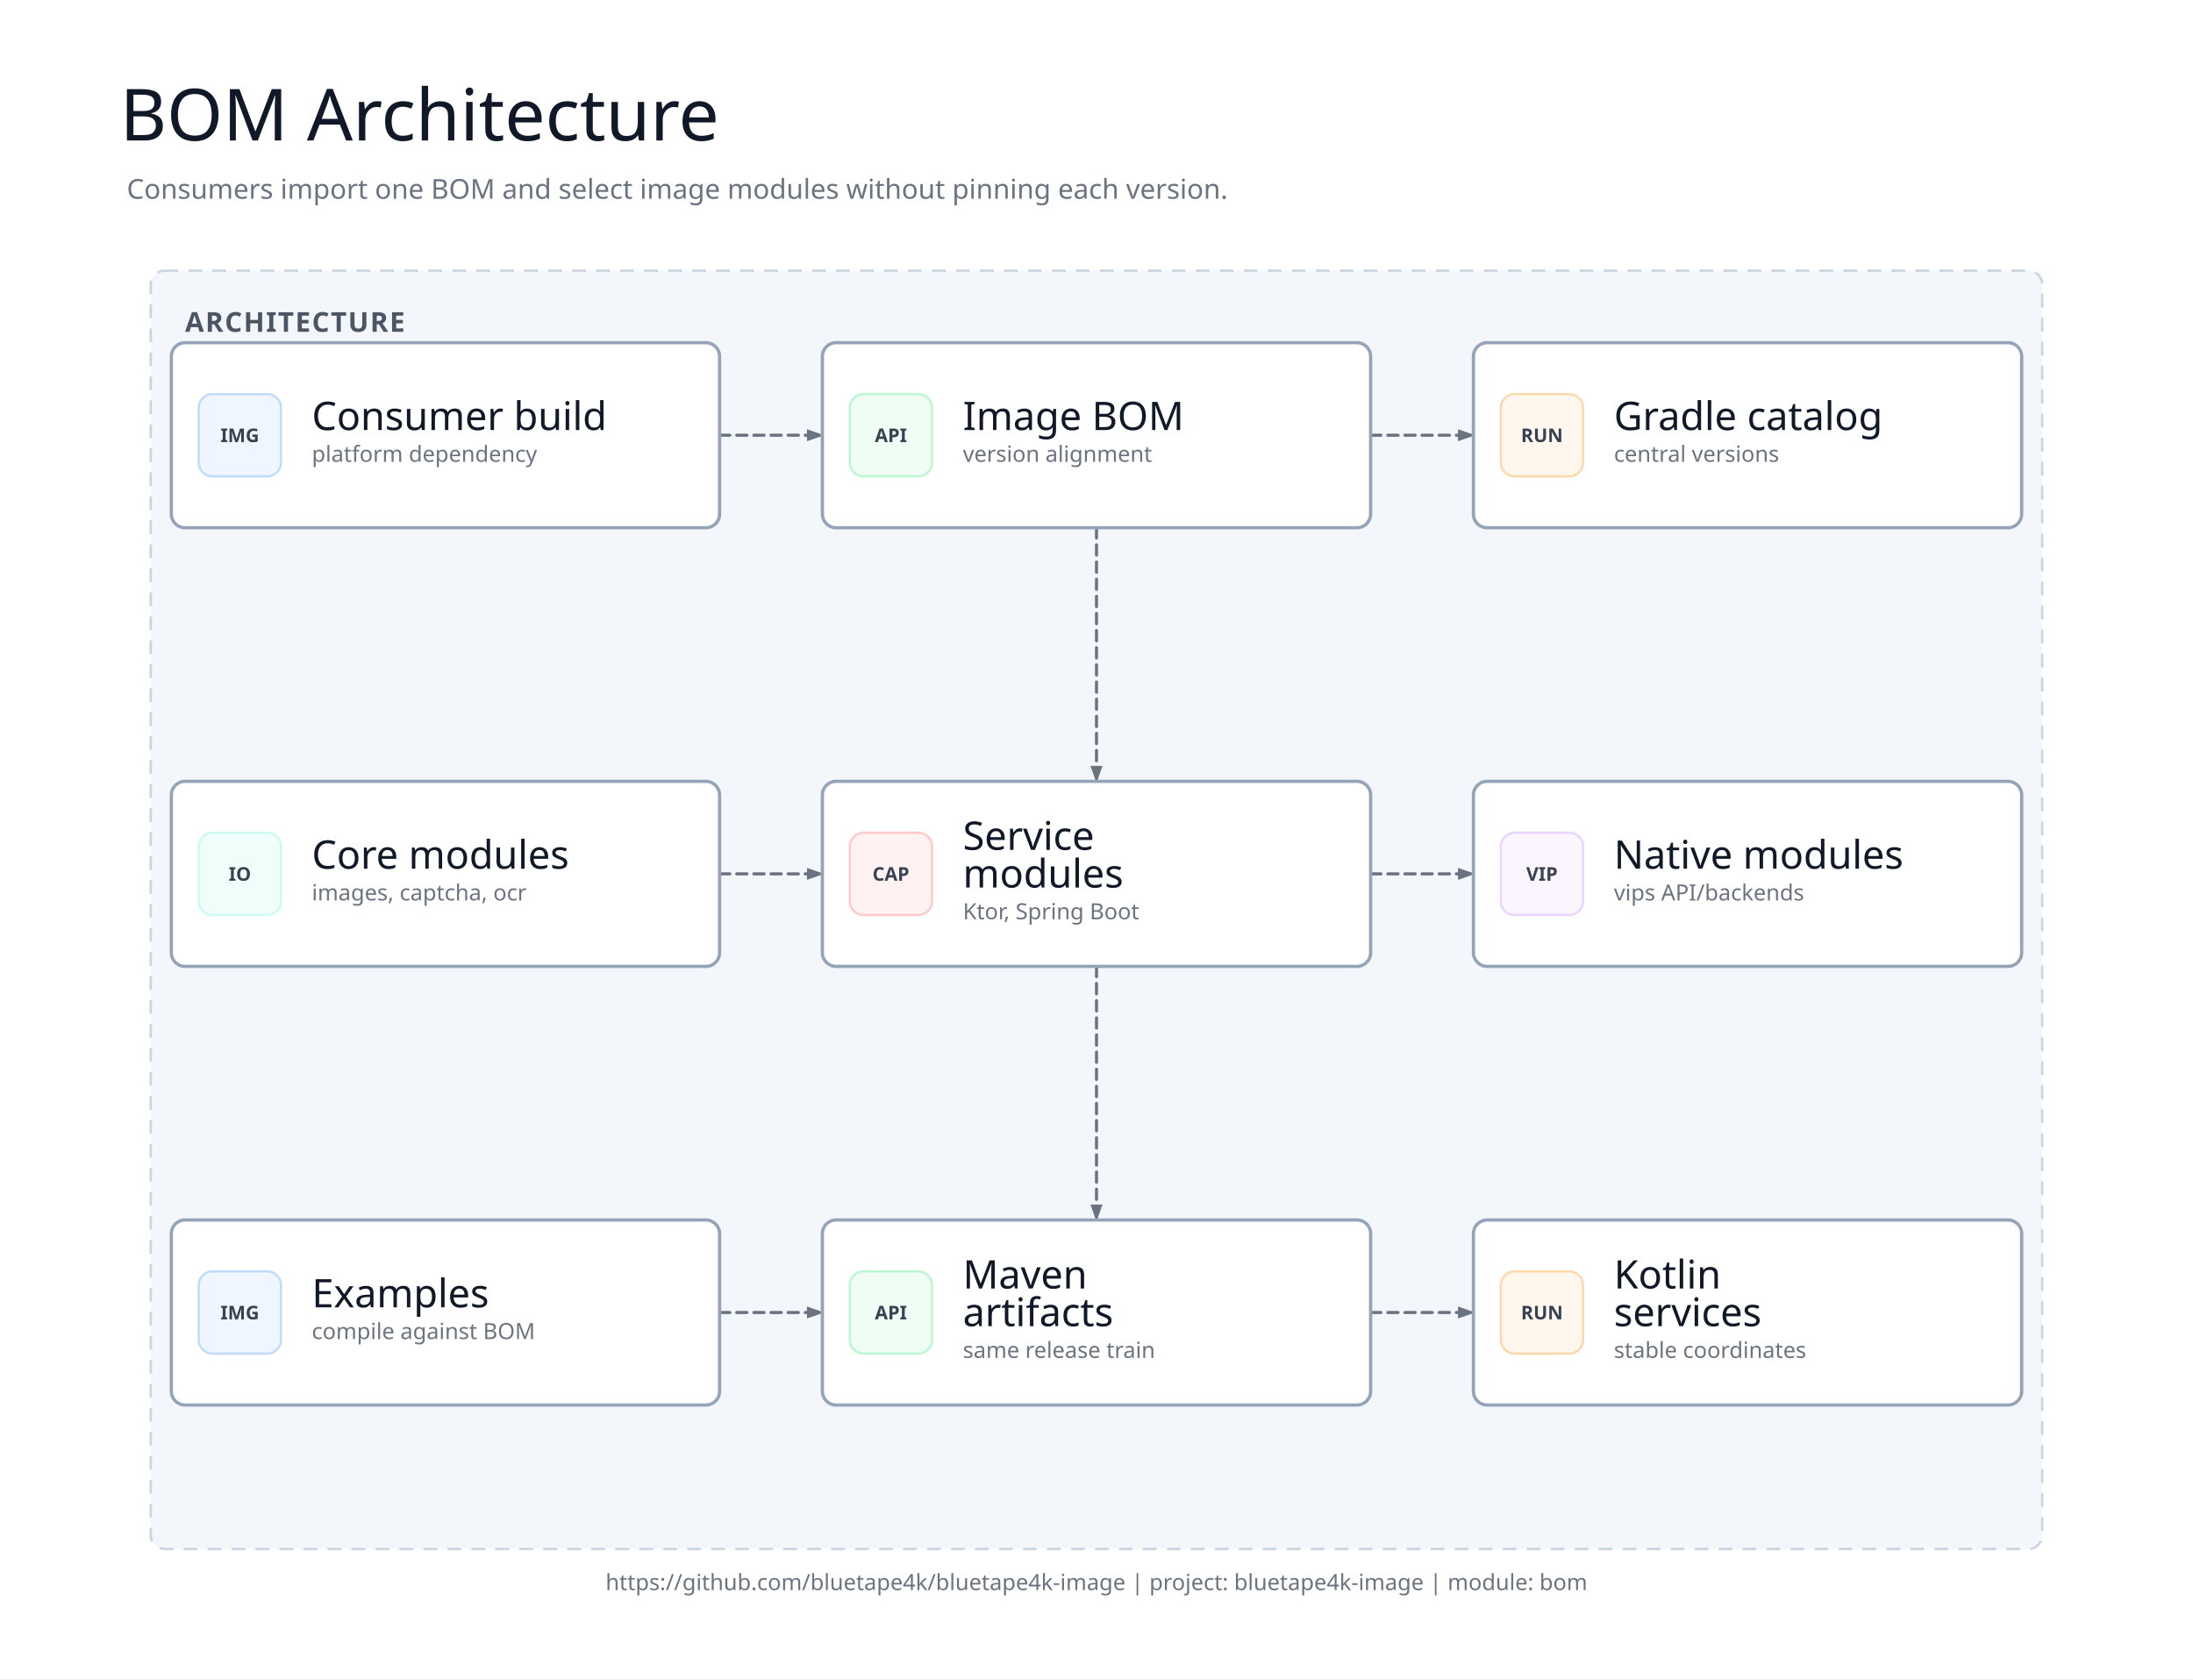
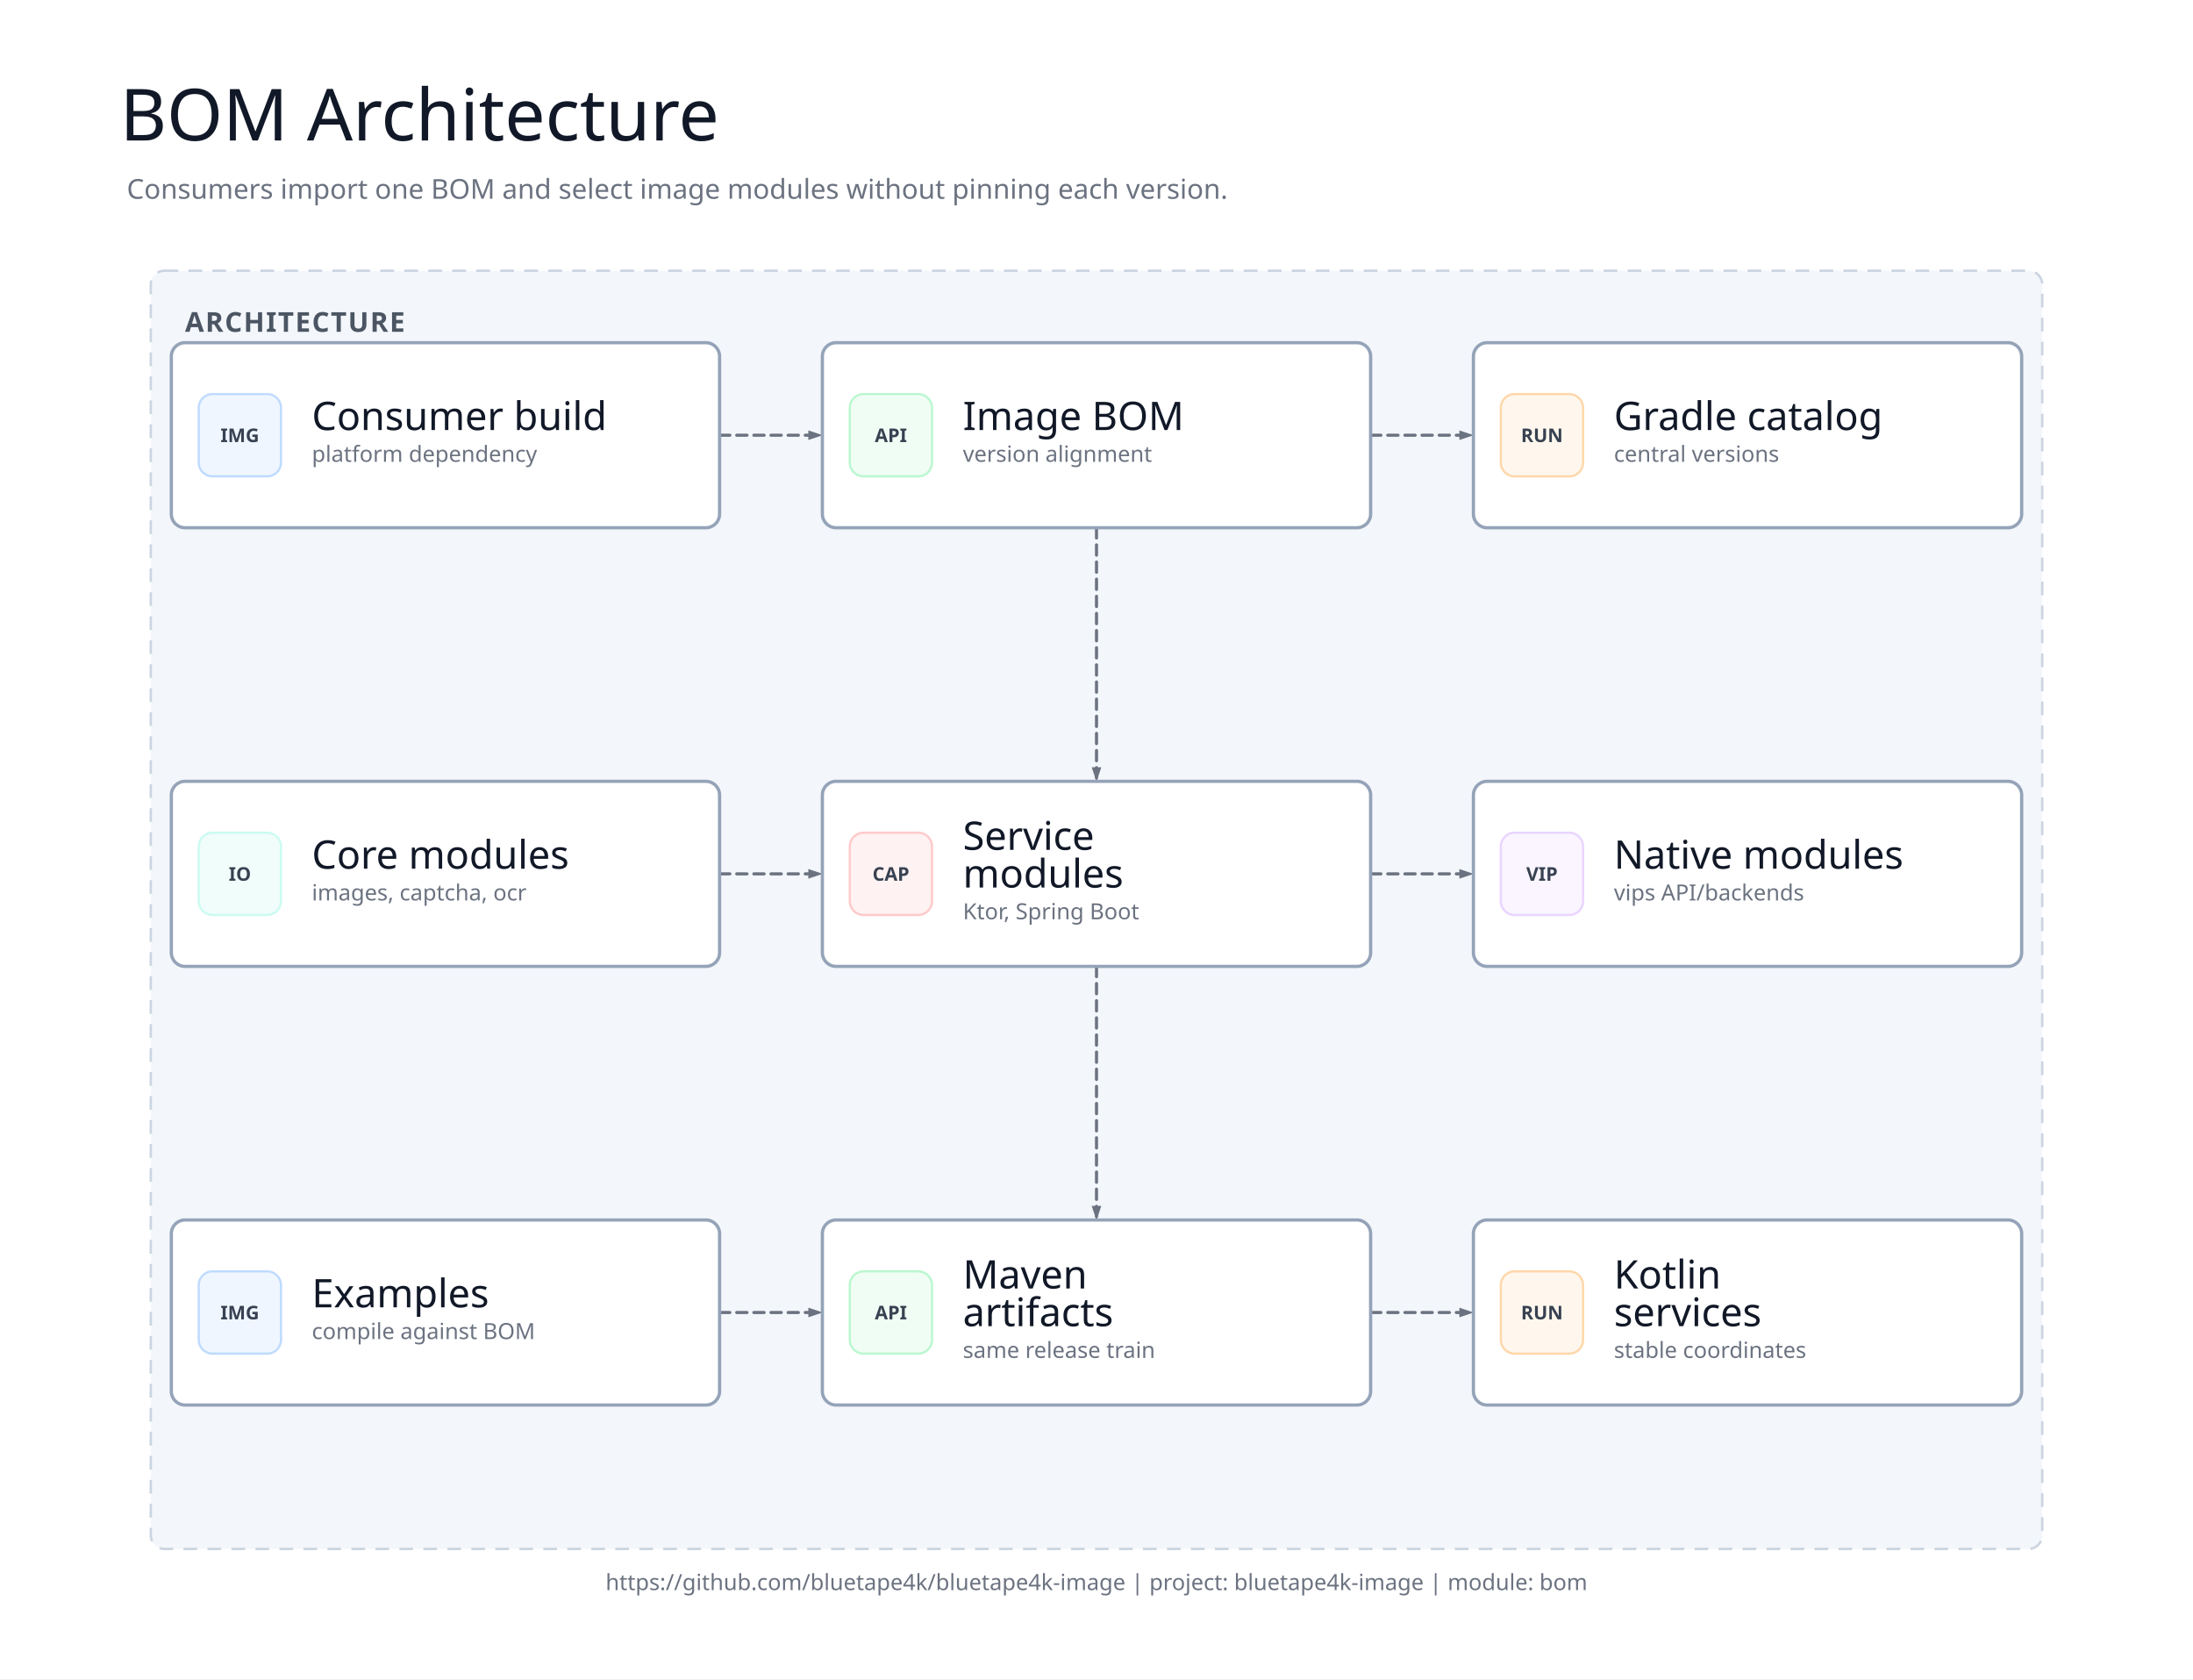
<svg xmlns="http://www.w3.org/2000/svg" width="1280" height="980" viewBox="0 0 1280 980" role="img" aria-label="BOM Architecture">
  <defs>
-     <marker markerUnits="userSpaceOnUse" id="arrow-blue" markerWidth="10" markerHeight="7" refX="9" refY="3.5" orient="auto">
-       <polygon points="0 0, 10 3.5, 0 7" fill="#2563eb" stroke="#2563eb" stroke-width="0" stroke-dasharray="none" style="stroke-dasharray:none" />
+     <marker markerUnits="userSpaceOnUse" id="arrow-blue" markerWidth="10" markerHeight="10" refX="9" refY="3.5" orient="auto" viewBox="0 0 10 7" data-role="secondary" data-tip-direction="positive-x">
+       <path d="M 0.8 0.7 L 9.2 3.5 L 0.8 6.3 Z" fill="#2563eb" stroke="#2563eb" stroke-width="0" stroke-dasharray="none" />
    </marker>
-     <marker markerUnits="userSpaceOnUse" id="arrow-green" markerWidth="10" markerHeight="7" refX="9" refY="3.5" orient="auto">
-       <polygon points="0 0, 10 3.5, 0 7" fill="#16a34a" stroke="#16a34a" stroke-width="0" stroke-dasharray="none" style="stroke-dasharray:none" />
+     <marker markerUnits="userSpaceOnUse" id="arrow-green" markerWidth="10" markerHeight="10" refX="9" refY="3.5" orient="auto" viewBox="0 0 10 7" data-role="secondary" data-tip-direction="positive-x">
+       <path d="M 0.8 0.7 L 9.2 3.5 L 0.8 6.3 Z" fill="#16a34a" stroke="#16a34a" stroke-width="0" stroke-dasharray="none" />
    </marker>
-     <marker markerUnits="userSpaceOnUse" id="arrow-orange" markerWidth="10" markerHeight="7" refX="9" refY="3.5" orient="auto">
-       <polygon points="0 0, 10 3.5, 0 7" fill="#ea580c" stroke="#ea580c" stroke-width="0" stroke-dasharray="none" style="stroke-dasharray:none" />
+     <marker markerUnits="userSpaceOnUse" id="arrow-orange" markerWidth="10" markerHeight="10" refX="9" refY="3.5" orient="auto" viewBox="0 0 10 7" data-role="secondary" data-tip-direction="positive-x">
+       <path d="M 0.8 0.7 L 9.2 3.5 L 0.8 6.3 Z" fill="#ea580c" stroke="#ea580c" stroke-width="0" stroke-dasharray="none" />
    </marker>
-     <marker markerUnits="userSpaceOnUse" id="arrow-purple" markerWidth="10" markerHeight="7" refX="9" refY="3.5" orient="auto">
-       <polygon points="0 0, 10 3.5, 0 7" fill="#9333ea" stroke="#9333ea" stroke-width="0" stroke-dasharray="none" style="stroke-dasharray:none" />
+     <marker markerUnits="userSpaceOnUse" id="arrow-purple" markerWidth="10" markerHeight="10" refX="9" refY="3.5" orient="auto" viewBox="0 0 10 7" data-role="secondary" data-tip-direction="positive-x">
+       <path d="M 0.8 0.7 L 9.2 3.5 L 0.8 6.3 Z" fill="#9333ea" stroke="#9333ea" stroke-width="0" stroke-dasharray="none" />
    </marker>
-     <marker markerUnits="userSpaceOnUse" id="arrow-gray" markerWidth="10" markerHeight="7" refX="9" refY="3.5" orient="auto">
-       <polygon points="0 0, 10 3.5, 0 7" fill="#6b7280" stroke="#6b7280" stroke-width="0" stroke-dasharray="none" style="stroke-dasharray:none" />
+     <marker markerUnits="userSpaceOnUse" id="arrow-gray" markerWidth="10" markerHeight="10" refX="9" refY="3.5" orient="auto" viewBox="0 0 10 7" data-role="secondary" data-tip-direction="positive-x">
+       <path d="M 0.8 0.7 L 9.2 3.5 L 0.8 6.3 Z" fill="#6b7280" stroke="#6b7280" stroke-width="0" stroke-dasharray="none" />
    </marker>
    <style>
    .canvas{fill:#ffffff}.panel{fill:#f3f6fa;stroke:#cbd5e1;stroke-width:1.4;stroke-dasharray:8 6}.chart-panel{fill:#ffffff;stroke:#bfdbfe;stroke-width:1.7}.card{fill:#ffffff;stroke:#94a3b8;stroke-width:1.9}.badge-text{font-family:"Comic Mono";font-size:11px;fill:#374151;font-weight:700}
    .edge-blue{stroke:#2563eb;stroke-width:2.1;fill:none;marker-end:url(#arrow-blue);stroke-linecap:round;stroke-linejoin:round}.edge-green{stroke:#16a34a;stroke-width:2.1;fill:none;marker-end:url(#arrow-green);stroke-linecap:round;stroke-linejoin:round}.edge-orange{stroke:#ea580c;stroke-width:2;fill:none;marker-end:url(#arrow-orange);stroke-linecap:round;stroke-linejoin:round}.edge-purple{stroke:#9333ea;stroke-width:2;fill:none;marker-end:url(#arrow-purple);stroke-linecap:round;stroke-linejoin:round}.edge-gray{stroke:#6b7280;stroke-width:1.8;fill:none;marker-end:url(#arrow-gray);stroke-linecap:round;stroke-linejoin:round;stroke-dasharray:6 4}.dashed{stroke-dasharray:6 4}
    .title{font-family:"Architects Daughter";font-size:42px;fill:#111827;font-weight:400}.subtitle{font-family:"Comic Mono";font-size:16px;fill:#6b7280;font-weight:400}.card-title{font-family:"Architects Daughter";font-size:23px;fill:#111827;font-weight:400}.detail,.label,.note,.axis,.value{font-family:"Comic Mono";fill:#6b7280;font-weight:400}.detail{font-size:13px}.label{font-size:12px}.note{font-size:13px}.axis{font-size:14px}.value{font-size:14px}.panel-title{font-family:"Comic Mono";font-size:16px;fill:#4b5563;font-weight:700;letter-spacing:0.8px}
  </style>
  </defs>
  <rect class="canvas" width="1280" height="980" />
  <text class="title" x="70" y="82">BOM Architecture</text>
  <text class="subtitle" x="74" y="116">Consumers import one BOM and select image modules without pinning each version.</text>
  <rect class="panel" x="88" y="158" width="1104" height="746" rx="8" />
  <text class="panel-title" x="108" y="188" dominant-baseline="middle">ARCHITECTURE</text>
  <g id="edges">
    <path data-connector="true" class="edge-gray" d="M 420 254 L 480 254" />
    <path data-connector="true" class="edge-gray" d="M 800 254 L 860 254" />
    <path data-connector="true" class="edge-gray" d="M 420 510 L 480 510" />
    <path data-connector="true" class="edge-gray" d="M 800 510 L 860 510" />
    <path data-connector="true" class="edge-gray" d="M 640 308 L 640 456" />
    <path data-connector="true" class="edge-gray" d="M 420 766 L 480 766" />
    <path data-connector="true" class="edge-gray" d="M 800 766 L 860 766" />
    <path data-connector="true" class="edge-gray" d="M 640 564 L 640 712" />
  </g>
  <g id="cards">
    <g id="consumer">
      <rect class="card" x="100" y="200" width="320" height="108" rx="8" />
      <rect x="116" y="230" width="48" height="48" rx="8" fill="#eff6ff" stroke="#bfdbfe" stroke-width="1.3" />
      <text class="badge-text" x="140" y="258" text-anchor="middle">IMG</text>
      <text class="card-title" x="182" y="243.0" dominant-baseline="middle">Consumer build</text>
      <text class="detail" x="182" y="265.0" dominant-baseline="middle">platform dependency</text>
    </g>
    <g id="bom">
      <rect class="card" x="480" y="200" width="320" height="108" rx="8" />
      <rect x="496" y="230" width="48" height="48" rx="8" fill="#f0fdf4" stroke="#bbf7d0" stroke-width="1.3" />
      <text class="badge-text" x="520" y="258" text-anchor="middle">API</text>
      <text class="card-title" x="562" y="243.0" dominant-baseline="middle">Image BOM</text>
      <text class="detail" x="562" y="265.0" dominant-baseline="middle">version alignment</text>
    </g>
    <g id="catalog">
      <rect class="card" x="860" y="200" width="320" height="108" rx="8" />
      <rect x="876" y="230" width="48" height="48" rx="8" fill="#fff7ed" stroke="#fed7aa" stroke-width="1.3" />
      <text class="badge-text" x="900" y="258" text-anchor="middle">RUN</text>
      <text class="card-title" x="942" y="243.0" dominant-baseline="middle">Gradle catalog</text>
      <text class="detail" x="942" y="265.0" dominant-baseline="middle">central versions</text>
    </g>
    <g id="core">
      <rect class="card" x="100" y="456" width="320" height="108" rx="8" />
      <rect x="116" y="486" width="48" height="48" rx="8" fill="#f0fdfa" stroke="#ccfbf1" stroke-width="1.3" />
      <text class="badge-text" x="140" y="514" text-anchor="middle">IO</text>
      <text class="card-title" x="182" y="499.0" dominant-baseline="middle">Core modules</text>
      <text class="detail" x="182" y="521.0" dominant-baseline="middle">images, captcha, ocr</text>
    </g>
    <g id="service">
      <rect class="card" x="480" y="456" width="320" height="108" rx="8" />
      <rect x="496" y="486" width="48" height="48" rx="8" fill="#fef2f2" stroke="#fecaca" stroke-width="1.3" />
      <text class="badge-text" x="520" y="514" text-anchor="middle">CAP</text>
      <text class="card-title" x="562" y="488.0" dominant-baseline="middle">Service</text>
      <text class="card-title" x="562" y="510.0" dominant-baseline="middle">modules</text>
      <text class="detail" x="562" y="532.0" dominant-baseline="middle">Ktor, Spring Boot</text>
    </g>
    <g id="native">
      <rect class="card" x="860" y="456" width="320" height="108" rx="8" />
      <rect x="876" y="486" width="48" height="48" rx="8" fill="#faf5ff" stroke="#e9d5ff" stroke-width="1.3" />
      <text class="badge-text" x="900" y="514" text-anchor="middle">VIP</text>
      <text class="card-title" x="942" y="499.0" dominant-baseline="middle">Native modules</text>
      <text class="detail" x="942" y="521.0" dominant-baseline="middle">vips API/backends</text>
    </g>
    <g id="tests">
      <rect class="card" x="100" y="712" width="320" height="108" rx="8" />
      <rect x="116" y="742" width="48" height="48" rx="8" fill="#eff6ff" stroke="#bfdbfe" stroke-width="1.3" />
      <text class="badge-text" x="140" y="770" text-anchor="middle">IMG</text>
      <text class="card-title" x="182" y="755.0" dominant-baseline="middle">Examples</text>
      <text class="detail" x="182" y="777.0" dominant-baseline="middle">compile against BOM</text>
    </g>
    <g id="publish">
      <rect class="card" x="480" y="712" width="320" height="108" rx="8" />
      <rect x="496" y="742" width="48" height="48" rx="8" fill="#f0fdf4" stroke="#bbf7d0" stroke-width="1.3" />
      <text class="badge-text" x="520" y="770" text-anchor="middle">API</text>
      <text class="card-title" x="562" y="744.0" dominant-baseline="middle">Maven</text>
      <text class="card-title" x="562" y="766.0" dominant-baseline="middle">artifacts</text>
      <text class="detail" x="562" y="788.0" dominant-baseline="middle">same release train</text>
    </g>
    <g id="users">
      <rect class="card" x="860" y="712" width="320" height="108" rx="8" />
      <rect x="876" y="742" width="48" height="48" rx="8" fill="#fff7ed" stroke="#fed7aa" stroke-width="1.3" />
      <text class="badge-text" x="900" y="770" text-anchor="middle">RUN</text>
      <text class="card-title" x="942" y="744.0" dominant-baseline="middle">Kotlin</text>
      <text class="card-title" x="942" y="766.0" dominant-baseline="middle">services</text>
      <text class="detail" x="942" y="788.0" dominant-baseline="middle">stable coordinates</text>
    </g>
  </g>
  <text class="note" x="640.0" y="928" text-anchor="middle">https://github.com/bluetape4k/bluetape4k-image | project: bluetape4k-image | module: bom</text>
</svg>
